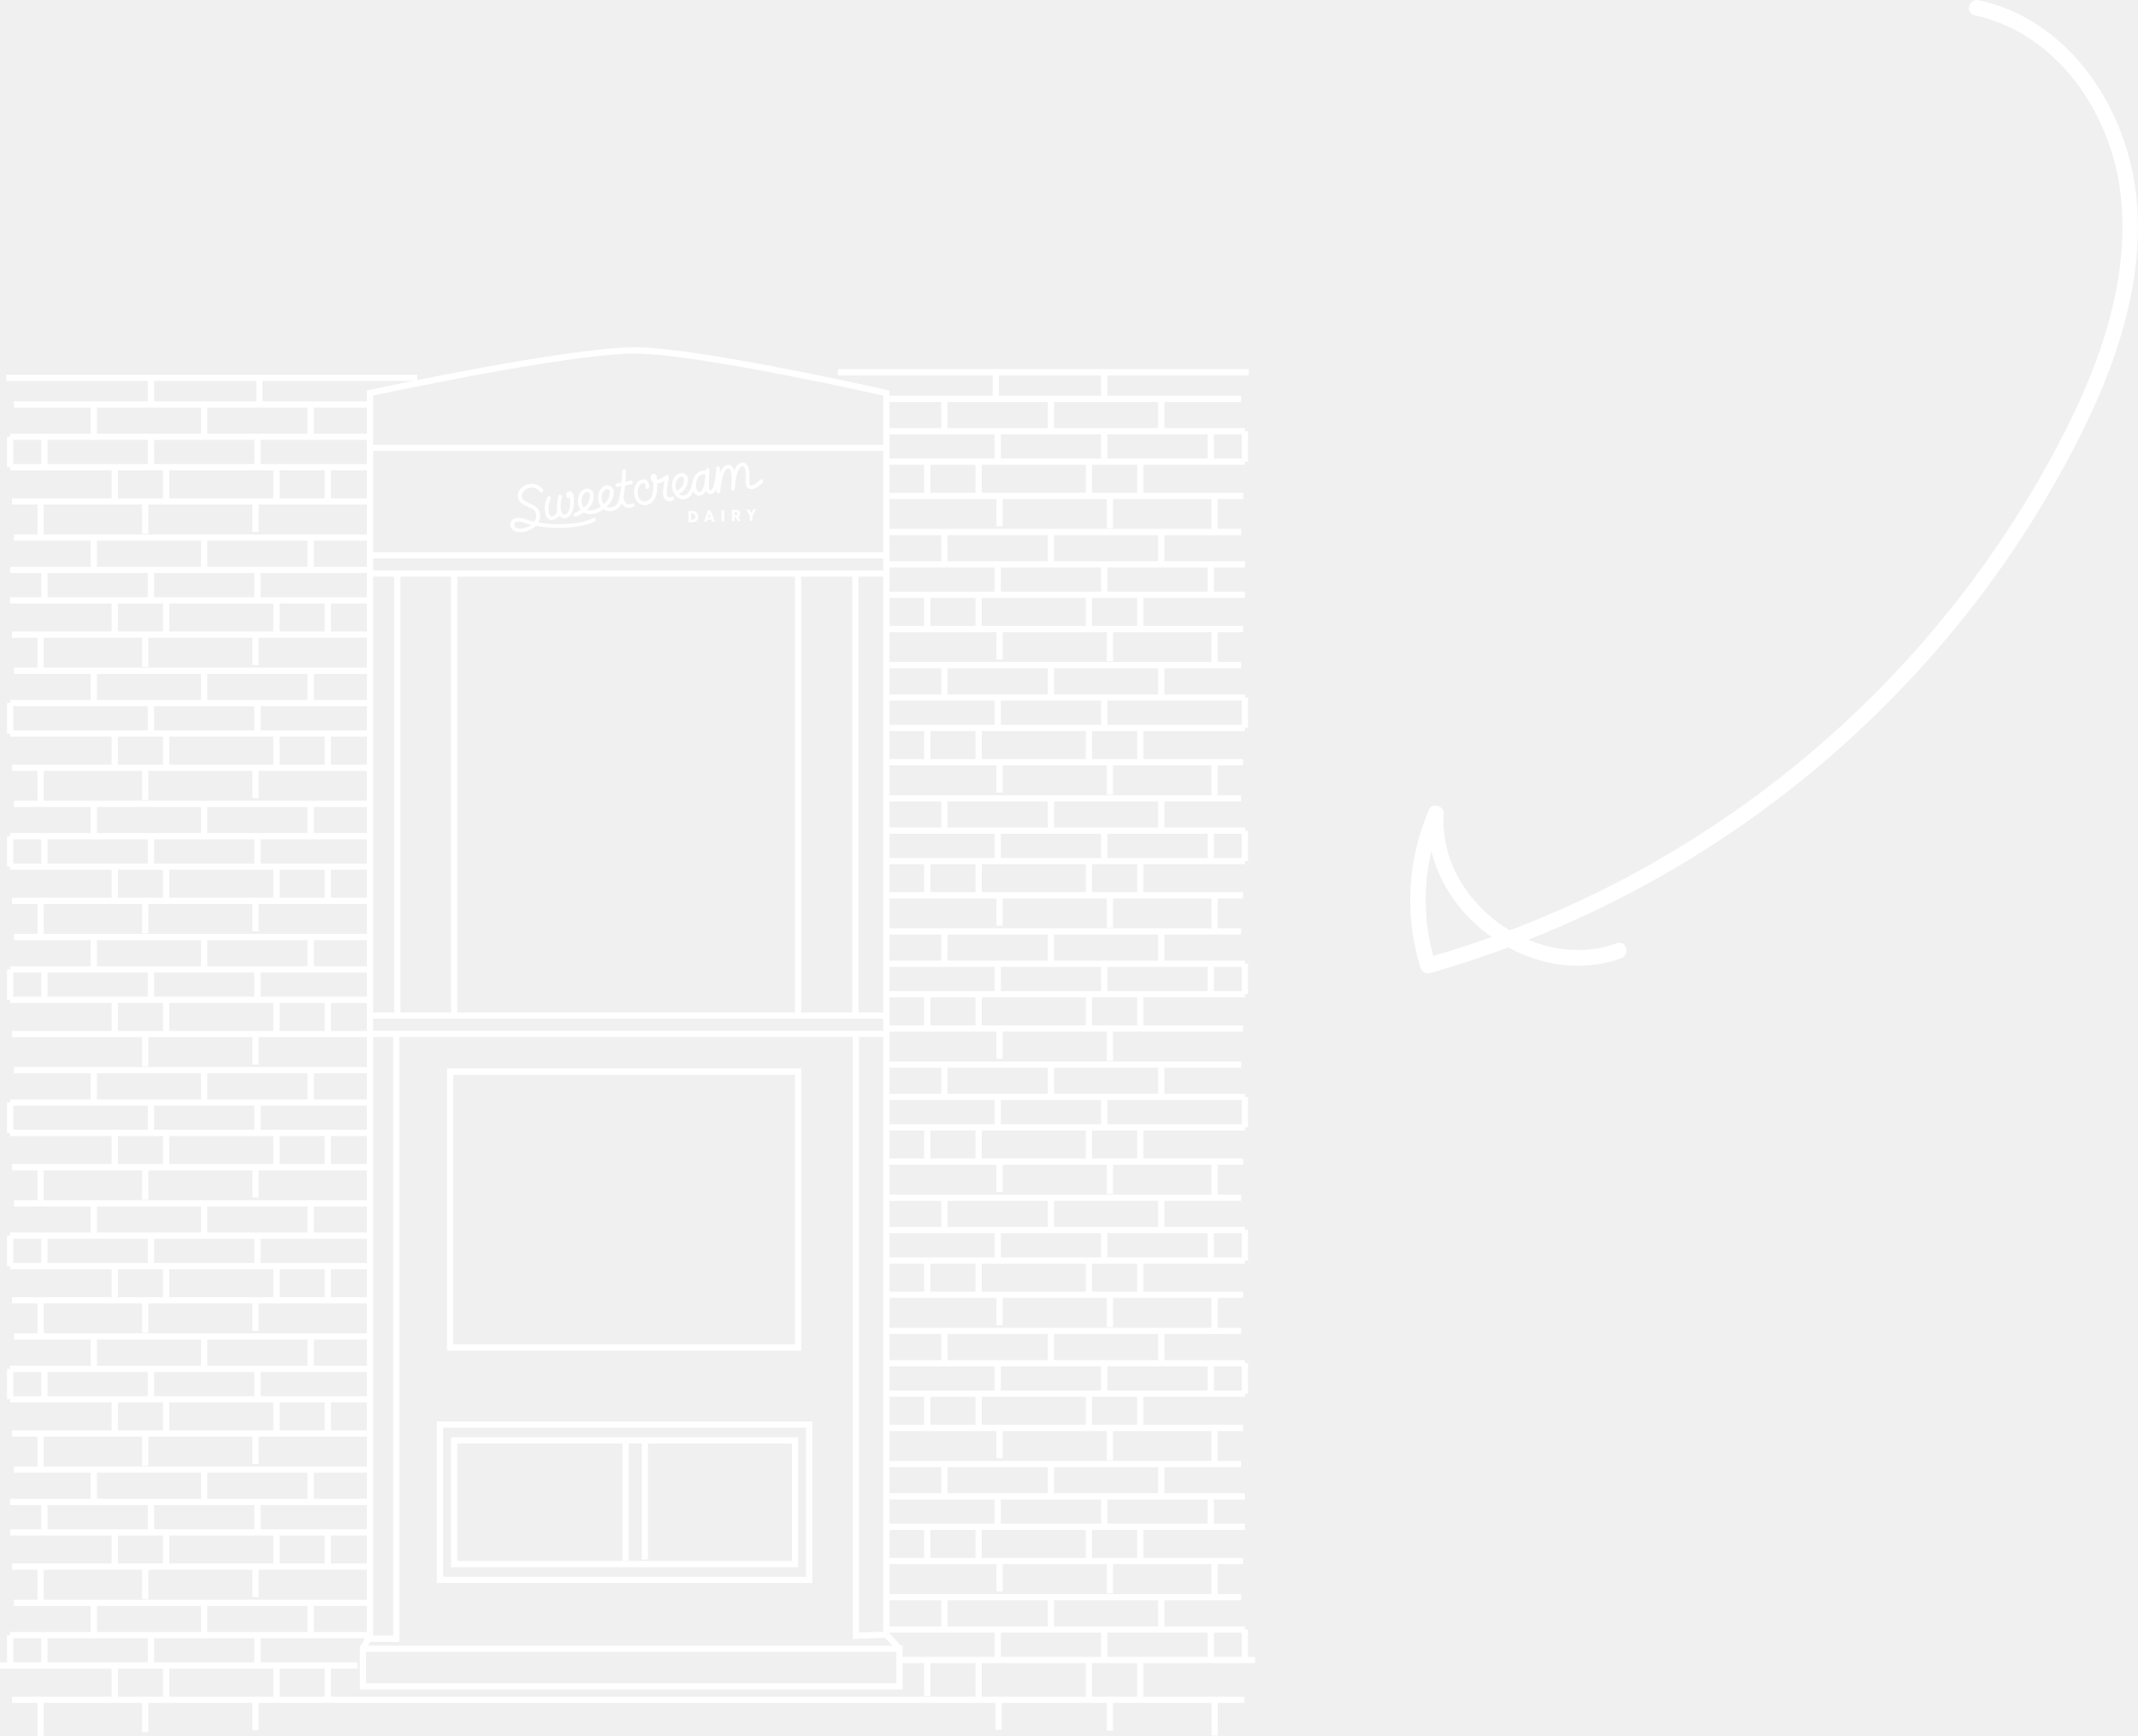
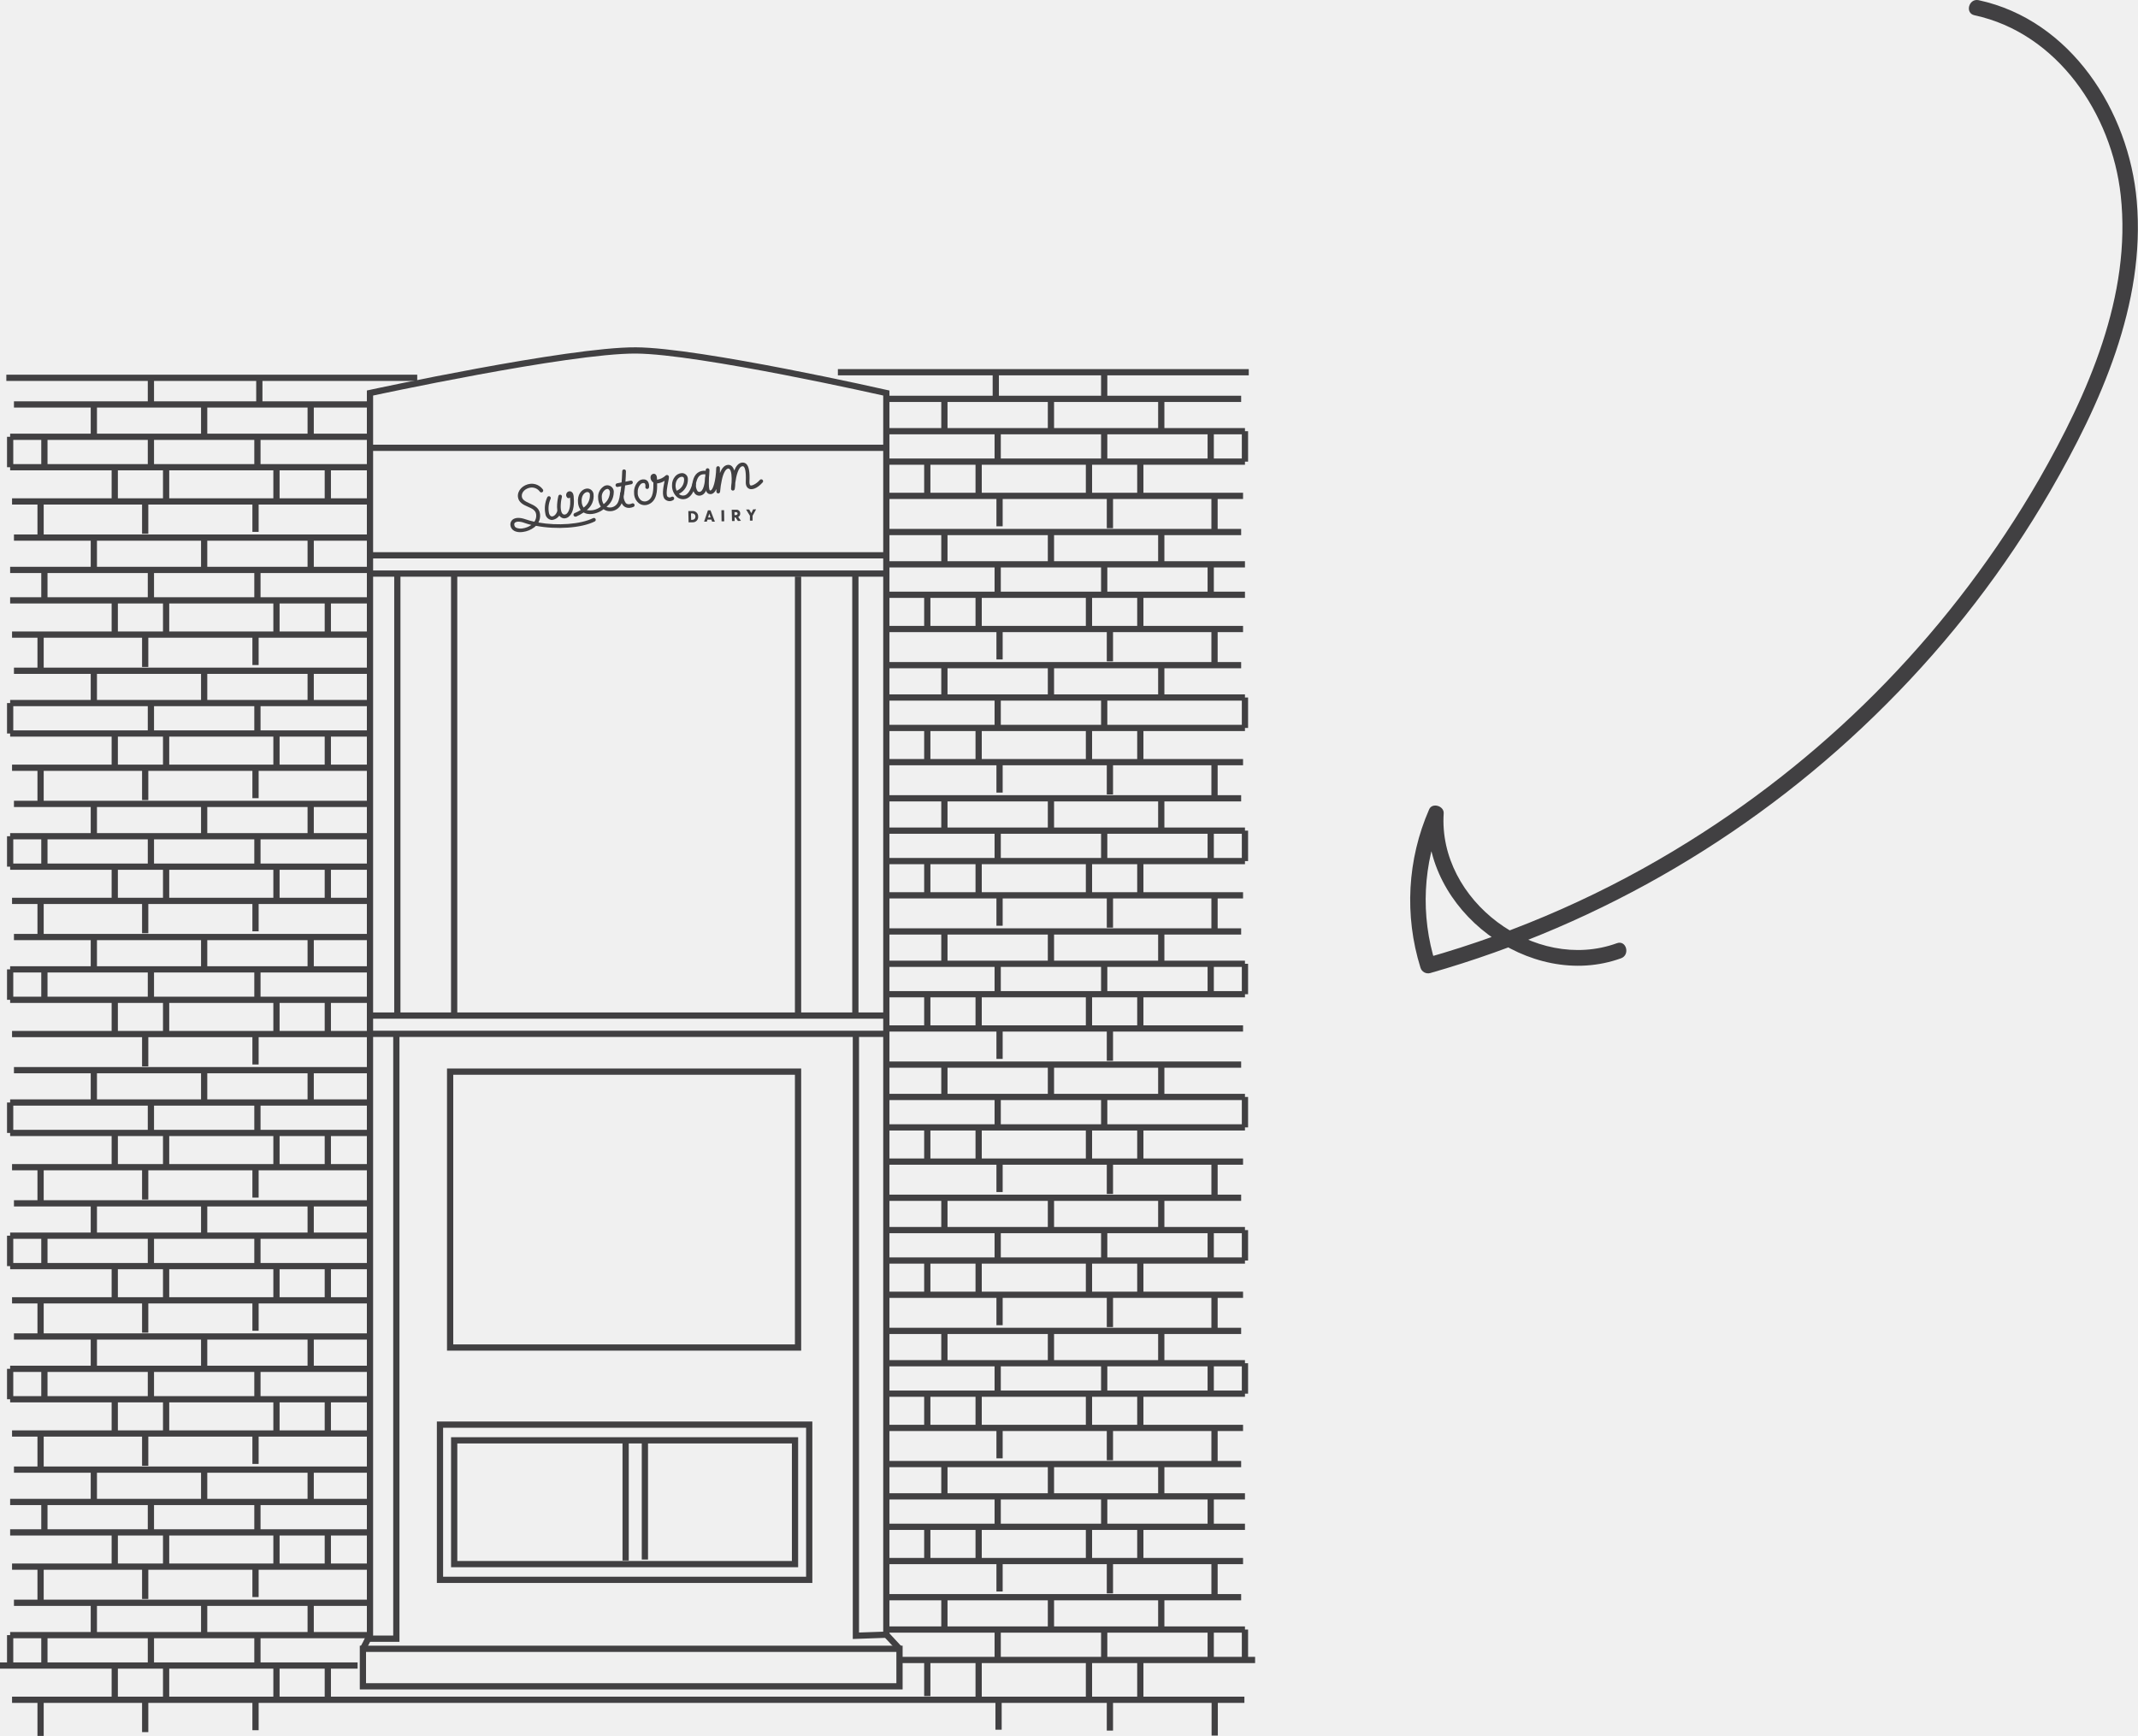
<svg xmlns="http://www.w3.org/2000/svg" id="Layer_1" data-name="Layer 1" viewBox="0 0 684.87 556.09">
  <defs>
-     <style>.cls-1{fill:none;stroke:#fff;stroke-miterlimit:10;stroke-width:2px;}.cls-2{fill:#fff;}</style>
+     <style>.cls-1{fill:none;stroke:#414042;stroke-miterlimit:10;stroke-width:2px;}.cls-2{fill:#414042;}</style>
  </defs>
  <line class="cls-1" x1="118.52" y1="143.45" x2="283.59" y2="143.45" />
  <line class="cls-1" x1="118.52" y1="177.89" x2="283.59" y2="177.89" />
  <line class="cls-1" x1="117.87" y1="183.74" x2="283.59" y2="183.74" />
  <line class="cls-1" x1="118.52" y1="325.33" x2="283.59" y2="325.33" />
  <line class="cls-1" x1="118.52" y1="331.18" x2="284.24" y2="331.18" />
  <line class="cls-1" x1="127.28" y1="184.21" x2="127.28" y2="325.08" />
  <line class="cls-1" x1="274" y1="184.21" x2="274" y2="324.6" />
  <line class="cls-1" x1="145.48" y1="184.21" x2="145.48" y2="325.08" />
  <line class="cls-1" x1="255.64" y1="184.7" x2="255.64" y2="325.08" />
  <path class="cls-1" d="M274.17,331.42V524l9.75-.34V125.9S224,112.35,203.66,112.26c-21.56-.11-85.14,13.64-85.14,13.64V523.63l-.56,1.31h9v-193" />
  <rect class="cls-1" x="144.19" y="343.29" width="111.45" height="88.38" />
  <rect class="cls-1" x="140.94" y="456.37" width="118.28" height="49.72" />
  <rect class="cls-1" x="116.25" y="528.18" width="171.89" height="12.02" />
  <polygon class="cls-1" points="254.67 501.05 200.55 501.05 145.49 501.05 145.49 461.4 254.67 461.4 254.67 501.05" />
  <line class="cls-1" x1="200.41" y1="460.59" x2="200.41" y2="499.91" />
  <line class="cls-1" x1="206.58" y1="460.59" x2="206.58" y2="499.59" />
  <line class="cls-1" x1="117.96" y1="524.94" x2="116.25" y2="528.18" />
  <line class="cls-1" x1="283.92" y1="523.63" x2="288.14" y2="528.18" />
  <line class="cls-1" x1="117.8" y1="129.56" x2="4.47" y2="129.56" />
  <line class="cls-1" x1="117.8" y1="139.92" x2="3.25" y2="139.92" />
  <line class="cls-1" x1="117.8" y1="149.67" x2="3.25" y2="149.67" />
  <line class="cls-1" x1="117.8" y1="160.63" x2="3.86" y2="160.63" />
  <line class="cls-1" x1="99.52" y1="139.92" x2="99.52" y2="129.56" />
  <line class="cls-1" x1="65.4" y1="139.92" x2="65.4" y2="129.56" />
  <line class="cls-1" x1="30.06" y1="139.92" x2="30.06" y2="129.56" />
  <line class="cls-1" x1="3.25" y1="149.67" x2="3.25" y2="139.92" />
  <line class="cls-1" x1="14.22" y1="149.06" x2="14.22" y2="139.92" />
  <line class="cls-1" x1="48.34" y1="149.67" x2="48.34" y2="140.53" />
  <line class="cls-1" x1="82.46" y1="149.67" x2="82.46" y2="140.53" />
  <line class="cls-1" x1="36.76" y1="160.03" x2="36.76" y2="149.67" />
  <line class="cls-1" x1="53.21" y1="160.03" x2="53.21" y2="149.67" />
  <line class="cls-1" x1="88.56" y1="160.03" x2="88.56" y2="149.67" />
  <line class="cls-1" x1="105.01" y1="161.24" x2="105.01" y2="149.67" />
  <line class="cls-1" x1="81.85" y1="170.38" x2="81.85" y2="160.63" />
  <line class="cls-1" x1="46.51" y1="170.99" x2="46.51" y2="161.24" />
  <line class="cls-1" x1="13" y1="172.21" x2="13" y2="160.63" />
  <line class="cls-1" x1="117.8" y1="172.21" x2="4.47" y2="172.21" />
  <line class="cls-1" x1="117.8" y1="182.57" x2="3.25" y2="182.57" />
  <line class="cls-1" x1="117.8" y1="192.32" x2="3.25" y2="192.32" />
  <line class="cls-1" x1="117.8" y1="203.29" x2="3.86" y2="203.29" />
  <line class="cls-1" x1="99.52" y1="182.57" x2="99.52" y2="172.21" />
  <line class="cls-1" x1="65.4" y1="182.57" x2="65.4" y2="172.21" />
  <line class="cls-1" x1="30.06" y1="182.57" x2="30.06" y2="172.21" />
  <line class="cls-1" x1="14.22" y1="191.71" x2="14.22" y2="182.57" />
  <line class="cls-1" x1="48.34" y1="192.32" x2="48.34" y2="183.18" />
  <line class="cls-1" x1="82.46" y1="192.32" x2="82.46" y2="183.18" />
  <line class="cls-1" x1="36.76" y1="202.68" x2="36.76" y2="192.32" />
  <line class="cls-1" x1="53.21" y1="202.68" x2="53.21" y2="192.32" />
  <line class="cls-1" x1="88.56" y1="202.68" x2="88.56" y2="192.32" />
  <line class="cls-1" x1="105.01" y1="203.9" x2="105.01" y2="192.32" />
  <line class="cls-1" x1="81.85" y1="213.04" x2="81.85" y2="203.29" />
  <line class="cls-1" x1="46.51" y1="213.65" x2="46.51" y2="203.9" />
  <line class="cls-1" x1="13" y1="214.87" x2="13" y2="203.29" />
  <line class="cls-1" x1="117.8" y1="214.87" x2="4.47" y2="214.87" />
  <line class="cls-1" x1="117.8" y1="225.22" x2="3.25" y2="225.22" />
  <line class="cls-1" x1="117.8" y1="234.97" x2="3.25" y2="234.97" />
  <line class="cls-1" x1="117.8" y1="245.94" x2="3.86" y2="245.94" />
  <line class="cls-1" x1="99.52" y1="225.22" x2="99.52" y2="214.87" />
  <line class="cls-1" x1="65.4" y1="225.22" x2="65.4" y2="214.87" />
  <line class="cls-1" x1="30.06" y1="225.22" x2="30.06" y2="214.87" />
  <line class="cls-1" x1="3.25" y1="234.97" x2="3.25" y2="225.22" />
  <line class="cls-1" x1="48.34" y1="234.97" x2="48.34" y2="225.83" />
  <line class="cls-1" x1="82.46" y1="234.97" x2="82.46" y2="225.83" />
  <line class="cls-1" x1="36.76" y1="245.33" x2="36.76" y2="234.97" />
  <line class="cls-1" x1="53.21" y1="245.33" x2="53.21" y2="234.97" />
  <line class="cls-1" x1="88.56" y1="245.33" x2="88.56" y2="234.97" />
  <line class="cls-1" x1="105.01" y1="246.55" x2="105.01" y2="234.97" />
  <line class="cls-1" x1="81.85" y1="255.69" x2="81.85" y2="245.94" />
  <line class="cls-1" x1="46.51" y1="256.3" x2="46.51" y2="246.55" />
  <line class="cls-1" x1="13" y1="257.52" x2="13" y2="245.94" />
  <line class="cls-1" x1="117.8" y1="257.52" x2="4.47" y2="257.52" />
  <line class="cls-1" x1="117.8" y1="267.88" x2="3.25" y2="267.88" />
  <line class="cls-1" x1="117.8" y1="277.63" x2="3.25" y2="277.63" />
  <line class="cls-1" x1="117.8" y1="288.59" x2="3.86" y2="288.59" />
  <line class="cls-1" x1="99.52" y1="267.88" x2="99.52" y2="257.52" />
  <line class="cls-1" x1="65.4" y1="267.88" x2="65.4" y2="257.52" />
  <line class="cls-1" x1="30.06" y1="267.88" x2="30.06" y2="257.52" />
  <line class="cls-1" x1="3.25" y1="277.63" x2="3.25" y2="267.88" />
  <line class="cls-1" x1="14.22" y1="277.02" x2="14.22" y2="267.88" />
  <line class="cls-1" x1="48.34" y1="277.63" x2="48.34" y2="268.49" />
  <line class="cls-1" x1="82.46" y1="277.63" x2="82.46" y2="268.49" />
  <line class="cls-1" x1="36.76" y1="287.98" x2="36.76" y2="277.63" />
  <line class="cls-1" x1="53.21" y1="287.98" x2="53.21" y2="277.63" />
  <line class="cls-1" x1="88.56" y1="287.98" x2="88.56" y2="277.63" />
  <line class="cls-1" x1="105.01" y1="289.2" x2="105.01" y2="277.63" />
  <line class="cls-1" x1="81.85" y1="298.34" x2="81.85" y2="288.59" />
  <line class="cls-1" x1="46.51" y1="298.95" x2="46.51" y2="289.2" />
  <line class="cls-1" x1="13" y1="300.17" x2="13" y2="288.59" />
  <line class="cls-1" x1="117.8" y1="300.17" x2="4.47" y2="300.17" />
  <line class="cls-1" x1="117.8" y1="310.53" x2="3.25" y2="310.53" />
  <line class="cls-1" x1="117.8" y1="320.28" x2="3.25" y2="320.28" />
  <line class="cls-1" x1="117.8" y1="331.25" x2="3.86" y2="331.25" />
  <line class="cls-1" x1="99.52" y1="310.53" x2="99.52" y2="300.17" />
  <line class="cls-1" x1="65.4" y1="310.53" x2="65.4" y2="300.17" />
  <line class="cls-1" x1="30.06" y1="310.53" x2="30.06" y2="300.17" />
  <line class="cls-1" x1="3.25" y1="320.28" x2="3.25" y2="310.53" />
  <line class="cls-1" x1="14.22" y1="319.67" x2="14.22" y2="310.53" />
  <line class="cls-1" x1="48.34" y1="320.28" x2="48.34" y2="311.14" />
  <line class="cls-1" x1="82.46" y1="320.28" x2="82.46" y2="311.14" />
  <line class="cls-1" x1="36.76" y1="330.64" x2="36.76" y2="320.28" />
  <line class="cls-1" x1="53.21" y1="330.64" x2="53.21" y2="320.28" />
  <line class="cls-1" x1="88.56" y1="330.64" x2="88.56" y2="320.28" />
  <line class="cls-1" x1="105.01" y1="331.86" x2="105.01" y2="320.28" />
  <line class="cls-1" x1="81.85" y1="341" x2="81.85" y2="331.25" />
  <line class="cls-1" x1="46.51" y1="341.61" x2="46.51" y2="331.86" />
  <line class="cls-1" x1="117.8" y1="342.82" x2="4.47" y2="342.82" />
  <line class="cls-1" x1="117.8" y1="353.18" x2="3.25" y2="353.18" />
  <line class="cls-1" x1="117.8" y1="362.93" x2="3.25" y2="362.93" />
  <line class="cls-1" x1="117.8" y1="373.9" x2="3.86" y2="373.9" />
  <line class="cls-1" x1="99.52" y1="353.18" x2="99.52" y2="342.82" />
  <line class="cls-1" x1="65.4" y1="353.18" x2="65.4" y2="342.82" />
  <line class="cls-1" x1="30.06" y1="353.18" x2="30.06" y2="342.82" />
  <line class="cls-1" x1="3.25" y1="362.93" x2="3.25" y2="353.18" />
  <line class="cls-1" x1="48.34" y1="362.93" x2="48.34" y2="353.79" />
  <line class="cls-1" x1="82.46" y1="362.93" x2="82.46" y2="353.79" />
  <line class="cls-1" x1="36.76" y1="373.29" x2="36.76" y2="362.93" />
  <line class="cls-1" x1="53.21" y1="373.29" x2="53.21" y2="362.93" />
  <line class="cls-1" x1="88.56" y1="373.29" x2="88.56" y2="362.93" />
  <line class="cls-1" x1="105.01" y1="374.51" x2="105.01" y2="362.93" />
  <line class="cls-1" x1="81.85" y1="383.65" x2="81.85" y2="373.9" />
  <line class="cls-1" x1="46.51" y1="384.26" x2="46.51" y2="374.51" />
  <line class="cls-1" x1="13" y1="385.48" x2="13" y2="373.9" />
  <line class="cls-1" x1="117.8" y1="385.48" x2="4.47" y2="385.48" />
  <line class="cls-1" x1="117.8" y1="395.84" x2="3.25" y2="395.84" />
  <line class="cls-1" x1="117.8" y1="405.59" x2="3.25" y2="405.59" />
  <line class="cls-1" x1="117.8" y1="416.55" x2="3.86" y2="416.55" />
  <line class="cls-1" x1="99.52" y1="395.84" x2="99.52" y2="385.48" />
  <line class="cls-1" x1="65.4" y1="395.84" x2="65.4" y2="385.48" />
  <line class="cls-1" x1="30.06" y1="395.84" x2="30.06" y2="385.48" />
  <line class="cls-1" x1="3.25" y1="405.59" x2="3.25" y2="395.84" />
  <line class="cls-1" x1="14.22" y1="404.98" x2="14.22" y2="395.84" />
  <line class="cls-1" x1="48.34" y1="405.59" x2="48.34" y2="396.45" />
  <line class="cls-1" x1="82.46" y1="405.59" x2="82.46" y2="396.45" />
  <line class="cls-1" x1="36.76" y1="415.94" x2="36.76" y2="405.59" />
  <line class="cls-1" x1="53.21" y1="415.94" x2="53.21" y2="405.59" />
  <line class="cls-1" x1="88.56" y1="415.94" x2="88.56" y2="405.59" />
  <line class="cls-1" x1="105.01" y1="417.16" x2="105.01" y2="405.59" />
  <line class="cls-1" x1="81.85" y1="426.3" x2="81.85" y2="416.55" />
  <line class="cls-1" x1="46.51" y1="426.91" x2="46.51" y2="417.16" />
  <line class="cls-1" x1="13" y1="428.13" x2="13" y2="416.55" />
  <line class="cls-1" x1="117.8" y1="428.13" x2="4.47" y2="428.13" />
  <line class="cls-1" x1="117.8" y1="438.49" x2="3.25" y2="438.49" />
  <line class="cls-1" x1="117.8" y1="448.24" x2="3.25" y2="448.24" />
  <line class="cls-1" x1="117.8" y1="459.21" x2="3.86" y2="459.21" />
  <line class="cls-1" x1="99.52" y1="438.49" x2="99.52" y2="428.13" />
  <line class="cls-1" x1="65.4" y1="438.49" x2="65.4" y2="428.13" />
  <line class="cls-1" x1="30.06" y1="438.49" x2="30.06" y2="428.13" />
  <line class="cls-1" x1="3.25" y1="448.24" x2="3.25" y2="438.49" />
  <line class="cls-1" x1="14.22" y1="447.63" x2="14.22" y2="438.49" />
  <line class="cls-1" x1="48.34" y1="448.24" x2="48.34" y2="439.1" />
  <line class="cls-1" x1="82.46" y1="448.24" x2="82.46" y2="439.1" />
  <line class="cls-1" x1="36.76" y1="458.6" x2="36.76" y2="448.24" />
  <line class="cls-1" x1="53.21" y1="458.6" x2="53.21" y2="448.24" />
  <line class="cls-1" x1="88.56" y1="458.6" x2="88.56" y2="448.24" />
  <line class="cls-1" x1="105.01" y1="459.82" x2="105.01" y2="448.24" />
  <line class="cls-1" x1="81.85" y1="468.96" x2="81.85" y2="459.21" />
  <line class="cls-1" x1="46.51" y1="469.56" x2="46.51" y2="459.82" />
  <line class="cls-1" x1="13" y1="470.78" x2="13" y2="459.21" />
  <line class="cls-1" x1="117.8" y1="470.78" x2="4.47" y2="470.78" />
  <line class="cls-1" x1="117.8" y1="481.14" x2="3.25" y2="481.14" />
  <line class="cls-1" x1="117.8" y1="490.89" x2="3.25" y2="490.89" />
  <line class="cls-1" x1="117.8" y1="501.86" x2="3.86" y2="501.86" />
  <line class="cls-1" x1="99.52" y1="481.14" x2="99.52" y2="470.78" />
  <line class="cls-1" x1="65.4" y1="481.14" x2="65.4" y2="470.78" />
  <line class="cls-1" x1="30.06" y1="481.14" x2="30.06" y2="470.78" />
  <line class="cls-1" x1="14.22" y1="490.28" x2="14.22" y2="481.14" />
  <line class="cls-1" x1="48.34" y1="490.89" x2="48.34" y2="481.75" />
  <line class="cls-1" x1="82.46" y1="490.89" x2="82.46" y2="481.75" />
  <line class="cls-1" x1="36.76" y1="501.25" x2="36.76" y2="490.89" />
  <line class="cls-1" x1="53.21" y1="501.25" x2="53.21" y2="490.89" />
  <line class="cls-1" x1="88.56" y1="501.25" x2="88.56" y2="490.89" />
  <line class="cls-1" x1="105.01" y1="502.47" x2="105.01" y2="490.89" />
  <line class="cls-1" x1="81.85" y1="511.61" x2="81.85" y2="501.86" />
  <line class="cls-1" x1="46.51" y1="512.22" x2="46.51" y2="502.47" />
  <line class="cls-1" x1="13" y1="513.44" x2="13" y2="501.86" />
  <line class="cls-1" x1="117.8" y1="513.44" x2="4.47" y2="513.44" />
  <line class="cls-1" x1="117.8" y1="523.8" x2="3.25" y2="523.8" />
  <line class="cls-1" x1="114.55" y1="533.54" y2="533.54" />
  <line class="cls-1" x1="398.62" y1="544.51" x2="3.86" y2="544.51" />
  <line class="cls-1" x1="99.52" y1="523.8" x2="99.52" y2="513.44" />
  <line class="cls-1" x1="65.4" y1="523.8" x2="65.4" y2="513.44" />
  <line class="cls-1" x1="30.06" y1="523.8" x2="30.06" y2="513.44" />
  <line class="cls-1" x1="3.25" y1="533.54" x2="3.25" y2="523.8" />
  <line class="cls-1" x1="14.22" y1="532.94" x2="14.22" y2="523.8" />
  <line class="cls-1" x1="48.34" y1="533.54" x2="48.34" y2="524.4" />
  <line class="cls-1" x1="82.46" y1="533.54" x2="82.46" y2="524.4" />
  <line class="cls-1" x1="36.76" y1="543.9" x2="36.76" y2="533.54" />
  <line class="cls-1" x1="53.21" y1="543.9" x2="53.21" y2="533.54" />
  <line class="cls-1" x1="88.56" y1="543.9" x2="88.56" y2="533.54" />
  <line class="cls-1" x1="105.01" y1="545.12" x2="105.01" y2="533.54" />
  <line class="cls-1" x1="81.85" y1="554.26" x2="81.85" y2="544.51" />
  <line class="cls-1" x1="46.51" y1="554.87" x2="46.51" y2="545.12" />
  <line class="cls-1" x1="13" y1="556.09" x2="13" y2="544.51" />
  <line class="cls-1" x1="133.65" y1="121.03" x2="2.03" y2="121.03" />
  <line class="cls-1" x1="48.34" y1="130.17" x2="48.34" y2="121.64" />
  <line class="cls-1" x1="83.07" y1="128.95" x2="83.07" y2="121.64" />
  <line class="cls-1" x1="284.24" y1="127.77" x2="397.58" y2="127.77" />
  <line class="cls-1" x1="284.24" y1="138.13" x2="398.8" y2="138.13" />
  <line class="cls-1" x1="284.24" y1="147.88" x2="398.8" y2="147.88" />
  <line class="cls-1" x1="284.24" y1="158.85" x2="398.19" y2="158.85" />
  <line class="cls-1" x1="302.52" y1="138.13" x2="302.52" y2="127.77" />
  <line class="cls-1" x1="336.65" y1="138.13" x2="336.65" y2="127.77" />
  <line class="cls-1" x1="371.99" y1="138.13" x2="371.99" y2="127.77" />
  <line class="cls-1" x1="398.8" y1="147.88" x2="398.8" y2="138.13" />
  <line class="cls-1" x1="387.83" y1="147.27" x2="387.83" y2="138.13" />
  <line class="cls-1" x1="353.71" y1="147.88" x2="353.71" y2="138.74" />
  <line class="cls-1" x1="319.59" y1="147.88" x2="319.59" y2="138.74" />
  <line class="cls-1" x1="365.28" y1="158.24" x2="365.28" y2="147.88" />
  <line class="cls-1" x1="348.83" y1="158.24" x2="348.83" y2="147.88" />
  <line class="cls-1" x1="313.49" y1="158.24" x2="313.49" y2="147.88" />
  <line class="cls-1" x1="297.04" y1="159.46" x2="297.04" y2="147.88" />
  <line class="cls-1" x1="320.19" y1="168.6" x2="320.19" y2="158.85" />
  <line class="cls-1" x1="355.54" y1="169.21" x2="355.54" y2="159.46" />
  <line class="cls-1" x1="389.05" y1="170.43" x2="389.05" y2="158.85" />
  <line class="cls-1" x1="284.24" y1="170.43" x2="397.58" y2="170.43" />
  <line class="cls-1" x1="284.24" y1="180.78" x2="398.8" y2="180.78" />
  <line class="cls-1" x1="284.24" y1="190.53" x2="398.8" y2="190.53" />
  <line class="cls-1" x1="284.24" y1="201.5" x2="398.19" y2="201.5" />
  <line class="cls-1" x1="302.52" y1="180.78" x2="302.52" y2="170.43" />
  <line class="cls-1" x1="336.65" y1="180.78" x2="336.65" y2="170.43" />
  <line class="cls-1" x1="371.99" y1="180.78" x2="371.99" y2="170.43" />
  <line class="cls-1" x1="387.83" y1="189.92" x2="387.83" y2="180.78" />
  <line class="cls-1" x1="353.71" y1="190.53" x2="353.71" y2="181.39" />
  <line class="cls-1" x1="319.59" y1="190.53" x2="319.59" y2="181.39" />
  <line class="cls-1" x1="365.28" y1="200.89" x2="365.28" y2="190.53" />
  <line class="cls-1" x1="348.83" y1="200.89" x2="348.83" y2="190.53" />
  <line class="cls-1" x1="313.49" y1="200.89" x2="313.49" y2="190.53" />
  <line class="cls-1" x1="297.04" y1="202.11" x2="297.04" y2="190.53" />
  <line class="cls-1" x1="320.19" y1="211.25" x2="320.19" y2="201.5" />
  <line class="cls-1" x1="355.54" y1="211.86" x2="355.54" y2="202.11" />
  <line class="cls-1" x1="389.05" y1="213.08" x2="389.05" y2="201.5" />
  <line class="cls-1" x1="284.24" y1="213.08" x2="397.58" y2="213.08" />
  <line class="cls-1" x1="284.24" y1="223.44" x2="398.8" y2="223.44" />
  <line class="cls-1" x1="284.24" y1="233.19" x2="398.8" y2="233.19" />
  <line class="cls-1" x1="284.24" y1="244.15" x2="398.19" y2="244.15" />
  <line class="cls-1" x1="302.52" y1="223.44" x2="302.52" y2="213.08" />
  <line class="cls-1" x1="336.65" y1="223.44" x2="336.65" y2="213.08" />
  <line class="cls-1" x1="371.99" y1="223.44" x2="371.99" y2="213.08" />
  <line class="cls-1" x1="398.8" y1="233.19" x2="398.8" y2="223.44" />
  <line class="cls-1" x1="353.71" y1="233.19" x2="353.71" y2="224.05" />
  <line class="cls-1" x1="319.59" y1="233.19" x2="319.59" y2="224.05" />
  <line class="cls-1" x1="365.28" y1="243.54" x2="365.28" y2="233.19" />
  <line class="cls-1" x1="348.83" y1="243.54" x2="348.83" y2="233.19" />
  <line class="cls-1" x1="313.49" y1="243.54" x2="313.49" y2="233.19" />
  <line class="cls-1" x1="297.04" y1="244.76" x2="297.04" y2="233.19" />
  <line class="cls-1" x1="320.19" y1="253.9" x2="320.19" y2="244.15" />
  <line class="cls-1" x1="355.54" y1="254.51" x2="355.54" y2="244.76" />
  <line class="cls-1" x1="389.05" y1="255.73" x2="389.05" y2="244.15" />
  <line class="cls-1" x1="284.24" y1="255.73" x2="397.58" y2="255.73" />
  <line class="cls-1" x1="284.24" y1="266.09" x2="398.8" y2="266.09" />
  <line class="cls-1" x1="284.24" y1="275.84" x2="398.8" y2="275.84" />
  <line class="cls-1" x1="284.24" y1="286.81" x2="398.19" y2="286.81" />
  <line class="cls-1" x1="302.52" y1="266.09" x2="302.52" y2="255.73" />
  <line class="cls-1" x1="336.65" y1="266.09" x2="336.65" y2="255.73" />
  <line class="cls-1" x1="371.99" y1="266.09" x2="371.99" y2="255.73" />
  <line class="cls-1" x1="398.8" y1="275.84" x2="398.8" y2="266.09" />
  <line class="cls-1" x1="387.83" y1="275.23" x2="387.83" y2="266.09" />
  <line class="cls-1" x1="353.71" y1="275.84" x2="353.71" y2="266.7" />
  <line class="cls-1" x1="319.59" y1="275.84" x2="319.59" y2="266.7" />
  <line class="cls-1" x1="365.28" y1="286.2" x2="365.28" y2="275.84" />
  <line class="cls-1" x1="348.83" y1="286.2" x2="348.83" y2="275.84" />
  <line class="cls-1" x1="313.49" y1="286.2" x2="313.49" y2="275.84" />
  <line class="cls-1" x1="297.04" y1="287.42" x2="297.04" y2="275.84" />
  <line class="cls-1" x1="320.19" y1="296.56" x2="320.19" y2="286.81" />
  <line class="cls-1" x1="355.54" y1="297.17" x2="355.54" y2="287.42" />
  <line class="cls-1" x1="389.05" y1="298.38" x2="389.05" y2="286.81" />
  <line class="cls-1" x1="284.24" y1="298.38" x2="397.58" y2="298.38" />
  <line class="cls-1" x1="284.24" y1="308.74" x2="398.8" y2="308.74" />
  <line class="cls-1" x1="284.24" y1="318.49" x2="398.8" y2="318.49" />
  <line class="cls-1" x1="284.24" y1="329.46" x2="398.19" y2="329.46" />
  <line class="cls-1" x1="302.52" y1="308.74" x2="302.52" y2="298.38" />
  <line class="cls-1" x1="336.65" y1="308.74" x2="336.65" y2="298.38" />
  <line class="cls-1" x1="371.99" y1="308.74" x2="371.99" y2="298.38" />
  <line class="cls-1" x1="398.8" y1="318.49" x2="398.8" y2="308.74" />
  <line class="cls-1" x1="387.83" y1="317.88" x2="387.83" y2="308.74" />
  <line class="cls-1" x1="353.71" y1="318.49" x2="353.71" y2="309.35" />
  <line class="cls-1" x1="319.59" y1="318.49" x2="319.59" y2="309.35" />
  <line class="cls-1" x1="365.28" y1="328.85" x2="365.28" y2="318.49" />
  <line class="cls-1" x1="348.83" y1="328.85" x2="348.83" y2="318.49" />
  <line class="cls-1" x1="313.49" y1="328.85" x2="313.49" y2="318.49" />
  <line class="cls-1" x1="297.04" y1="330.07" x2="297.04" y2="318.49" />
  <line class="cls-1" x1="320.19" y1="339.21" x2="320.19" y2="329.46" />
  <line class="cls-1" x1="355.54" y1="339.82" x2="355.54" y2="330.07" />
  <line class="cls-1" x1="284.24" y1="341.04" x2="397.58" y2="341.04" />
  <line class="cls-1" x1="284.24" y1="351.4" x2="398.8" y2="351.4" />
  <line class="cls-1" x1="284.24" y1="361.15" x2="398.8" y2="361.15" />
  <line class="cls-1" x1="284.24" y1="372.11" x2="398.19" y2="372.11" />
  <line class="cls-1" x1="302.52" y1="351.4" x2="302.52" y2="341.04" />
  <line class="cls-1" x1="336.65" y1="351.4" x2="336.65" y2="341.04" />
  <line class="cls-1" x1="371.99" y1="351.4" x2="371.99" y2="341.04" />
  <line class="cls-1" x1="398.8" y1="361.15" x2="398.8" y2="351.4" />
  <line class="cls-1" x1="353.71" y1="361.15" x2="353.71" y2="352.01" />
  <line class="cls-1" x1="319.59" y1="361.15" x2="319.59" y2="352.01" />
  <line class="cls-1" x1="365.28" y1="371.5" x2="365.28" y2="361.15" />
  <line class="cls-1" x1="348.83" y1="371.5" x2="348.83" y2="361.15" />
  <line class="cls-1" x1="313.49" y1="371.5" x2="313.49" y2="361.15" />
  <line class="cls-1" x1="297.04" y1="372.72" x2="297.04" y2="361.15" />
  <line class="cls-1" x1="320.19" y1="381.86" x2="320.19" y2="372.11" />
  <line class="cls-1" x1="355.54" y1="382.47" x2="355.54" y2="372.72" />
  <line class="cls-1" x1="389.05" y1="383.69" x2="389.05" y2="372.11" />
  <line class="cls-1" x1="284.24" y1="383.69" x2="397.58" y2="383.69" />
  <line class="cls-1" x1="284.24" y1="394.05" x2="398.8" y2="394.05" />
  <line class="cls-1" x1="284.24" y1="403.8" x2="398.8" y2="403.8" />
  <line class="cls-1" x1="284.24" y1="414.77" x2="398.19" y2="414.77" />
  <line class="cls-1" x1="302.52" y1="394.05" x2="302.52" y2="383.69" />
  <line class="cls-1" x1="336.65" y1="394.05" x2="336.65" y2="383.69" />
  <line class="cls-1" x1="371.99" y1="394.05" x2="371.99" y2="383.69" />
  <line class="cls-1" x1="398.8" y1="403.8" x2="398.8" y2="394.05" />
  <line class="cls-1" x1="387.83" y1="403.19" x2="387.83" y2="394.05" />
  <line class="cls-1" x1="353.71" y1="403.8" x2="353.71" y2="394.66" />
  <line class="cls-1" x1="319.59" y1="403.8" x2="319.59" y2="394.66" />
  <line class="cls-1" x1="365.28" y1="414.16" x2="365.28" y2="403.8" />
  <line class="cls-1" x1="348.83" y1="414.16" x2="348.83" y2="403.8" />
  <line class="cls-1" x1="313.49" y1="414.16" x2="313.49" y2="403.8" />
  <line class="cls-1" x1="297.04" y1="415.38" x2="297.04" y2="403.8" />
  <line class="cls-1" x1="320.19" y1="424.52" x2="320.19" y2="414.77" />
  <line class="cls-1" x1="355.54" y1="425.12" x2="355.54" y2="415.38" />
  <line class="cls-1" x1="389.05" y1="426.34" x2="389.05" y2="414.77" />
  <line class="cls-1" x1="284.24" y1="426.34" x2="397.58" y2="426.34" />
  <line class="cls-1" x1="284.24" y1="436.7" x2="398.8" y2="436.7" />
  <line class="cls-1" x1="284.24" y1="446.45" x2="398.8" y2="446.45" />
  <line class="cls-1" x1="284.24" y1="457.42" x2="398.19" y2="457.42" />
  <line class="cls-1" x1="302.52" y1="436.7" x2="302.52" y2="426.34" />
  <line class="cls-1" x1="336.65" y1="436.7" x2="336.65" y2="426.34" />
  <line class="cls-1" x1="371.99" y1="436.7" x2="371.99" y2="426.34" />
  <line class="cls-1" x1="398.8" y1="446.45" x2="398.8" y2="436.7" />
  <line class="cls-1" x1="387.83" y1="445.84" x2="387.83" y2="436.7" />
  <line class="cls-1" x1="353.71" y1="446.45" x2="353.71" y2="437.31" />
  <line class="cls-1" x1="319.59" y1="446.45" x2="319.59" y2="437.31" />
  <line class="cls-1" x1="365.28" y1="456.81" x2="365.28" y2="446.45" />
  <line class="cls-1" x1="348.83" y1="456.81" x2="348.83" y2="446.45" />
  <line class="cls-1" x1="313.49" y1="456.81" x2="313.49" y2="446.45" />
  <line class="cls-1" x1="297.04" y1="458.03" x2="297.04" y2="446.45" />
  <line class="cls-1" x1="320.19" y1="467.17" x2="320.19" y2="457.42" />
  <line class="cls-1" x1="355.54" y1="467.78" x2="355.54" y2="458.03" />
  <line class="cls-1" x1="389.05" y1="469" x2="389.05" y2="457.42" />
  <line class="cls-1" x1="284.24" y1="469" x2="397.58" y2="469" />
  <line class="cls-1" x1="284.24" y1="479.35" x2="398.8" y2="479.35" />
  <line class="cls-1" x1="284.24" y1="489.1" x2="398.8" y2="489.1" />
  <line class="cls-1" x1="284.24" y1="500.07" x2="398.19" y2="500.07" />
  <line class="cls-1" x1="302.52" y1="479.35" x2="302.52" y2="469" />
  <line class="cls-1" x1="336.65" y1="479.35" x2="336.65" y2="469" />
  <line class="cls-1" x1="371.99" y1="479.35" x2="371.99" y2="469" />
  <line class="cls-1" x1="387.83" y1="488.49" x2="387.83" y2="479.35" />
  <line class="cls-1" x1="353.71" y1="489.1" x2="353.71" y2="479.96" />
  <line class="cls-1" x1="319.59" y1="489.1" x2="319.59" y2="479.96" />
  <line class="cls-1" x1="365.28" y1="499.46" x2="365.28" y2="489.1" />
  <line class="cls-1" x1="348.83" y1="499.46" x2="348.83" y2="489.1" />
  <line class="cls-1" x1="313.49" y1="499.46" x2="313.49" y2="489.1" />
  <line class="cls-1" x1="297.04" y1="500.68" x2="297.04" y2="489.1" />
  <line class="cls-1" x1="320.19" y1="509.82" x2="320.19" y2="500.07" />
  <line class="cls-1" x1="355.54" y1="510.43" x2="355.54" y2="500.68" />
  <line class="cls-1" x1="389.05" y1="511.65" x2="389.05" y2="500.07" />
  <line class="cls-1" x1="284.24" y1="511.65" x2="397.58" y2="511.65" />
  <line class="cls-1" x1="284.24" y1="522.01" x2="398.8" y2="522.01" />
  <line class="cls-1" x1="287.49" y1="531.76" x2="402.05" y2="531.76" />
  <line class="cls-1" x1="302.52" y1="522.01" x2="302.52" y2="511.65" />
  <line class="cls-1" x1="336.65" y1="522.01" x2="336.65" y2="511.65" />
  <line class="cls-1" x1="371.99" y1="522.01" x2="371.99" y2="511.65" />
  <line class="cls-1" x1="398.8" y1="531.76" x2="398.8" y2="522.01" />
  <line class="cls-1" x1="387.83" y1="531.15" x2="387.83" y2="522.01" />
  <line class="cls-1" x1="353.71" y1="531.76" x2="353.71" y2="522.62" />
  <line class="cls-1" x1="319.59" y1="531.76" x2="319.59" y2="522.62" />
  <line class="cls-1" x1="365.28" y1="544.48" x2="365.28" y2="531.76" />
  <line class="cls-1" x1="348.83" y1="544.17" x2="348.83" y2="531.76" />
  <line class="cls-1" x1="313.49" y1="544.48" x2="313.49" y2="531.76" />
  <line class="cls-1" x1="297.04" y1="543.33" x2="297.04" y2="531.76" />
  <line class="cls-1" x1="319.87" y1="554.1" x2="319.87" y2="544.35" />
  <line class="cls-1" x1="355.54" y1="554.38" x2="355.54" y2="544.63" />
  <line class="cls-1" x1="389.11" y1="555.98" x2="389.11" y2="544.41" />
  <line class="cls-1" x1="268.4" y1="119.24" x2="400.02" y2="119.24" />
  <line class="cls-1" x1="353.71" y1="128.38" x2="353.71" y2="119.85" />
  <line class="cls-1" x1="318.98" y1="127.16" x2="318.98" y2="119.85" />
  <path class="cls-2" d="M166.8,170.47a4.22,4.22,0,0,1-2-.37,2.34,2.34,0,0,1-1.31-1.9,2,2,0,0,1,.71-1.74c.88-.69,2.31-.74,4.08-.13a22.88,22.88,0,0,0,2.89.8,3.29,3.29,0,0,0,.58-2.33c-.15-1.36-1.33-1.9-2.69-2.49s-2.94-1.33-3.15-3.13c-.22-2.05,1.57-3.92,4-4.2a4.4,4.4,0,0,1,4,1.83.59.59,0,0,1-1,.67,3.18,3.18,0,0,0-2.83-1.3c-1.77.2-3.09,1.49-2.92,2.87.11,1,1,1.52,2.46,2.18s3.14,1.41,3.37,3.44a4.54,4.54,0,0,1-.52,2.71c6.15,1.1,13.51.59,17.51-1.4a.59.59,0,1,1,.54,1.06c-4.32,2.16-12.33,2.65-18.84,1.4a5,5,0,0,1-.54.48,7.66,7.66,0,0,1-3.63,1.49A4.71,4.71,0,0,1,166.8,170.47ZM166,167.1a1.77,1.77,0,0,0-1,.29.7.7,0,0,0-.26.68,1.13,1.13,0,0,0,.65,1,3.59,3.59,0,0,0,1.95.21,6.43,6.43,0,0,0,2.87-1.12,20.56,20.56,0,0,1-2.27-.67A5.77,5.77,0,0,0,166,167.1Z" />
  <path class="cls-2" d="M176.83,166.57h-.13a2.25,2.25,0,0,1-2-2,8.64,8.64,0,0,1,.61-5.29.59.59,0,1,1,1.06.54h0a7.43,7.43,0,0,0-.52,4.51c.09.39.34,1.06.93,1.1s1.42-.6,1.77-1.81a.61.61,0,0,1,.75-.39.59.59,0,0,1,.39.75A3.33,3.33,0,0,1,176.83,166.57Z" />
  <path class="cls-2" d="M180.89,166.05a1.94,1.94,0,0,1-.34,0,2.08,2.08,0,0,1-1.47-1c-1.23-1.85-.32-5.71-.22-6.14a.56.56,0,0,1,.71-.42.56.56,0,0,1,.42.7c-.26,1-.74,4,.06,5.2a.94.94,0,0,0,.67.45,1.12,1.12,0,0,0,.88-.35c.41-.39,1.34-1.68,1-5.13l-.06.06a.59.59,0,0,1-.83,0,1.19,1.19,0,0,1-.21-1.44,1.12,1.12,0,0,1,1.19-.59c.34.07.93.35,1.07,1.56.18,1.74.24,4.87-1.38,6.39A2.29,2.29,0,0,1,180.89,166.05Z" />
  <path class="cls-2" d="M184.3,165.51a.59.59,0,0,1-.24-1.13,13.31,13.31,0,0,0,1.95-1,4.53,4.53,0,0,1-.84-2.22c-.33-2.73,1.14-4.43,2.69-4.64a2,2,0,0,1,2.27,1.76,5.68,5.68,0,0,1-2.16,5.12,5.53,5.53,0,0,0,4.34-1,1.43,1.43,0,0,0,.15-.11,5.11,5.11,0,0,1-.86-2.81,4,4,0,0,1,1.68-3.6,2.08,2.08,0,0,1,3.32,1.92,5.91,5.91,0,0,1-2.31,4.53,1.36,1.36,0,0,0,.44.17,2.82,2.82,0,0,0,3.06-1.29c1.1-1.68,1.47-8,1.53-10.27a.57.57,0,0,1,.61-.57.58.58,0,0,1,.58.61c0,.88-.24,8.63-1.71,10.9a4,4,0,0,1-4.36,1.77,3.28,3.28,0,0,1-1.1-.52l-.3.22c-1.18.86-3.77,1.89-5.72,1a3.13,3.13,0,0,1-.36-.19,15.43,15.43,0,0,1-2.4,1.33Zm3.84-7.88s-.1,0-.11,0c-.79.11-1.94,1.1-1.68,3.32a3.32,3.32,0,0,0,.61,1.65,4.72,4.72,0,0,0,2-4.24A.77.77,0,0,0,188.14,157.63Zm6.43-1a1.23,1.23,0,0,0-.67.23,2.75,2.75,0,0,0-1.12,2.53,4,4,0,0,0,.59,2.11,4.92,4.92,0,0,0,2-3.71,1.15,1.15,0,0,0-.46-1.06A.55.55,0,0,0,194.57,156.62Z" />
  <path class="cls-2" d="M201.54,162.7a2.49,2.49,0,0,1-1.89-.73,4.83,4.83,0,0,1-1-3.95.59.59,0,0,1,1.18.13,3.81,3.81,0,0,0,.63,3,1.37,1.37,0,0,0,1.18.36,2.49,2.49,0,0,0,.8-.23.6.6,0,0,1,.54,1.07,3.87,3.87,0,0,1-1.2.33Z" />
  <path class="cls-2" d="M197.79,156a.59.59,0,0,1-.13-1.17l4.36-.86a.59.59,0,0,1,.22,1.16l-4.36.85A.16.16,0,0,1,197.79,156Z" />
  <path class="cls-2" d="M218.87,159.92a3.1,3.1,0,0,1-2-.69,4.88,4.88,0,0,1-1.6-3.8,4.18,4.18,0,0,1,1-2.81,3,3,0,0,1,2.08-1.06h0a1.88,1.88,0,0,1,2,1.88,5.09,5.09,0,0,1-2.87,4.77l.11.11a1.86,1.86,0,0,0,1.68.37c1.51-.35,2.33-3,2.46-3.59a.59.59,0,0,1,1.17.14s-.82,4-3.35,4.59A4.91,4.91,0,0,1,218.87,159.92Zm-.47-7.19h0c-.8,0-1.92.88-2,2.7a3.87,3.87,0,0,0,.36,1.77,3.79,3.79,0,0,0,2.38-3.69C219.13,152.84,218.74,152.71,218.4,152.73Z" />
  <path class="cls-2" d="M206.6,161.82a3.19,3.19,0,0,1-1.77-.48,4.13,4.13,0,0,1-1.71-3.47,4.75,4.75,0,0,1,1.3-3.61,2.37,2.37,0,0,1,1.9-.69,1.62,1.62,0,0,1,1.22.67,2.71,2.71,0,0,1,.35,1.92.59.59,0,0,1-1.16-.23,1.5,1.5,0,0,0-.13-1,.46.46,0,0,0-.39-.19,1.34,1.34,0,0,0-1,.37,3.59,3.59,0,0,0-.93,2.71,3,3,0,0,0,1.16,2.51,2,2,0,0,0,1.86.15c2.11-.89,2-3.86,2-5.91h0a1.89,1.89,0,0,1-.9-1.87,1.07,1.07,0,0,1,.86-.91.88.88,0,0,1,.75.19c.39.33.44.91.46,1.69h0a5.15,5.15,0,0,0,2.78-1.36.64.64,0,0,1,.72-.06c.43.27.36.64.1,2-.25,1.15-.86,4.25-.25,4.84a1,1,0,0,0,1.22.1.59.59,0,0,1,.82.15.6.6,0,0,1-.15.82,2.15,2.15,0,0,1-2.72-.23c-1-1-.62-3.37-.1-5.92h0a5,5,0,0,1-2.4.85h0c.06,2.24,0,5.54-2.7,6.69A3.24,3.24,0,0,1,206.6,161.82Z" />
  <path class="cls-2" d="M224,158.79a1.84,1.84,0,0,1-1.47-.73,4.85,4.85,0,0,1-.58-4c.54-2.32,2-3.43,4.12-3.25v-.13a.6.6,0,1,1,1.19,0C227.08,154.85,226.6,158.71,224,158.79Zm1.51-6.86c-1.28,0-2,.78-2.42,2.35a3.61,3.61,0,0,0,.33,3,.7.7,0,0,0,.54.3c1.44,0,1.89-2.94,2-5.64A4.44,4.44,0,0,0,225.48,151.93Z" />
  <path class="cls-2" d="M227.57,158.28a1.29,1.29,0,0,1-.9-.3c-.76-.63-.76-2-.78-4v-.9a.6.6,0,0,1,.58-.59h0a.58.58,0,0,1,.59.57V154c0,1.26,0,2.83.36,3.11a.26.26,0,0,0,.19,0c.78-.13,1.71-3.06,1.82-7.19a.61.61,0,0,1,.6-.58.59.59,0,0,1,.58.59v1.63c.63-1.63,1.45-2.5,2.46-2.63a1.62,1.62,0,0,1,1.43.48,3.29,3.29,0,0,1,.71,1.34c.52-1.36,1.32-2.46,2.53-2.57a1.72,1.72,0,0,1,1.33.45c.83.8,1.15,2.55,1,5.68,0,.32,0,1.05.36,1.2s1.77-.4,2.92-1.7a.6.6,0,1,1,.9.78c-1.79,2-3.41,2.35-4.25,2-.54-.23-1.18-.81-1.1-2.33.15-3.49-.34-4.5-.65-4.77a.46.46,0,0,0-.4-.14c-1.3.12-2,3-2.32,5.35,0,1-.14,1.74-.17,1.94a.6.6,0,0,1-.64.52.59.59,0,0,1-.54-.61,18.73,18.73,0,0,1,.17-2c.08-1.77,0-3.69-.67-4.3a.5.5,0,0,0-.45-.15c-.78.11-1.53,1.44-2,3.65a27.13,27.13,0,0,0-.56,3.75.6.6,0,0,1-.61.56.59.59,0,0,1-.58-.6v-.82c-.43,1-1,1.53-1.66,1.64A.65.65,0,0,0,227.57,158.28Z" />
  <path class="cls-2" d="M220.49,163.71l1.25,0a1.73,1.73,0,0,1,1.91,1.77,1.71,1.71,0,0,1-1.8,1.84l-1.27,0Zm1.28,2.81a1,1,0,0,0,1-1.06,1,1,0,0,0-1-1l-.43,0,.06,2.09Z" />
  <path class="cls-2" d="M227.88,166.46l-1.26,0-.19.65-.89,0,1.23-3.63.82,0L229,167.1l-.89,0Zm-.26-.71-.42-1.21h0l-.36,1.23Z" />
  <path class="cls-2" d="M231.09,163.43l.86,0L232,167l-.86,0Z" />
  <path class="cls-2" d="M236.38,166.89l-.76-1.14h-.3l0,1.16-.84,0-.09-3.62,1.39,0a1.16,1.16,0,0,1,1.33,1.21,1.1,1.1,0,0,1-.64,1.1v0l.88,1.24ZM235.3,165l.39,0c.38,0,.58-.2.58-.48s-.2-.47-.58-.47l-.41,0Z" />
  <path class="cls-2" d="M242.21,163.15l-1.13,2.06,0,1.57-.86,0,0-1.57-1.23-2,1,0,.67,1.18h0l.6-1.22Z" />
  <path class="cls-2" d="M632.49,4.89c26.61,5.72,44,31.67,46.84,57.64,3.55,32.17-10.52,63.74-26.13,91A332.5,332.5,0,0,1,541,269.57a325.8,325.8,0,0,1-84.24,37.33l3.08,1.75a67.34,67.34,0,0,1,2.28-46.85l-4.66-1.26c-2,31,32.62,57,61.81,46.44,3-1.09,1.7-5.93-1.33-4.83-26.26,9.55-57.32-13.71-55.48-41.61.15-2.37-3.68-3.55-4.66-1.26a72.63,72.63,0,0,0-2.78,50.7,2.55,2.55,0,0,0,3.07,1.75,336.76,336.76,0,0,0,146.24-86.24,332.32,332.32,0,0,0,52.4-68.11c16.12-27.86,30.62-60.09,27.74-93C682,35.61,663.36,6.42,633.82.06c-3.14-.67-4.48,4.15-1.33,4.83Z" />
</svg>
